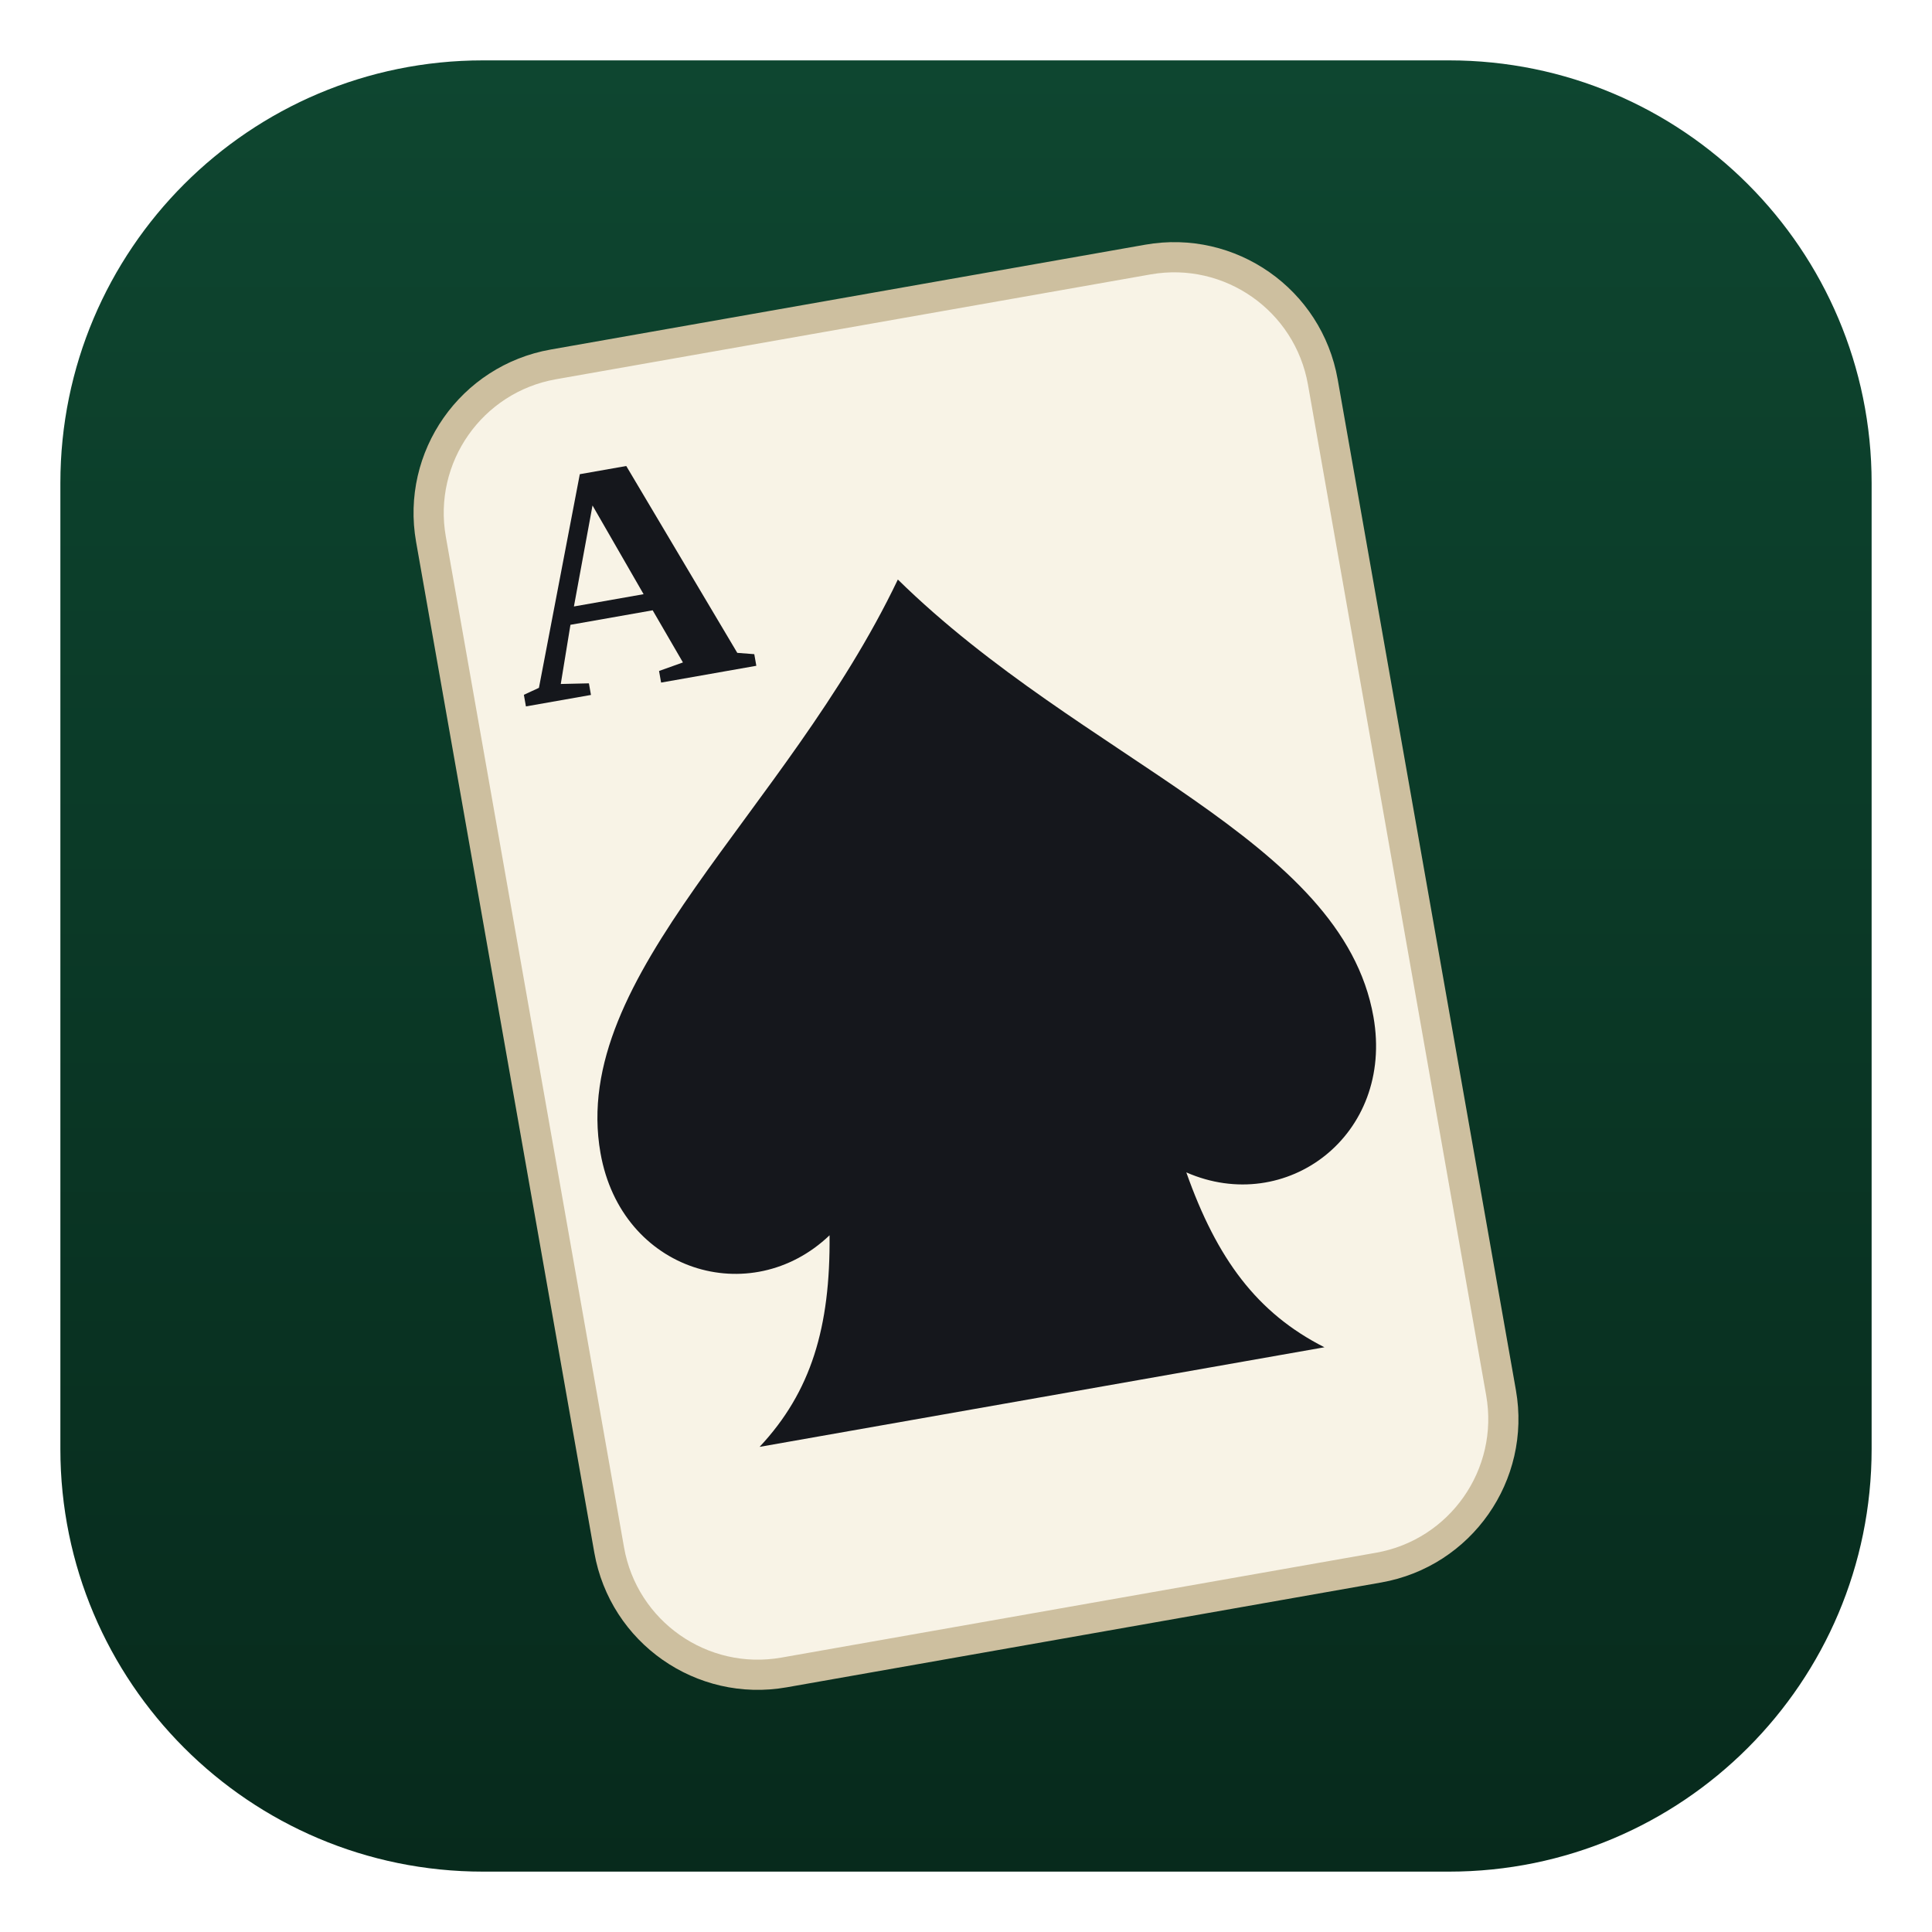
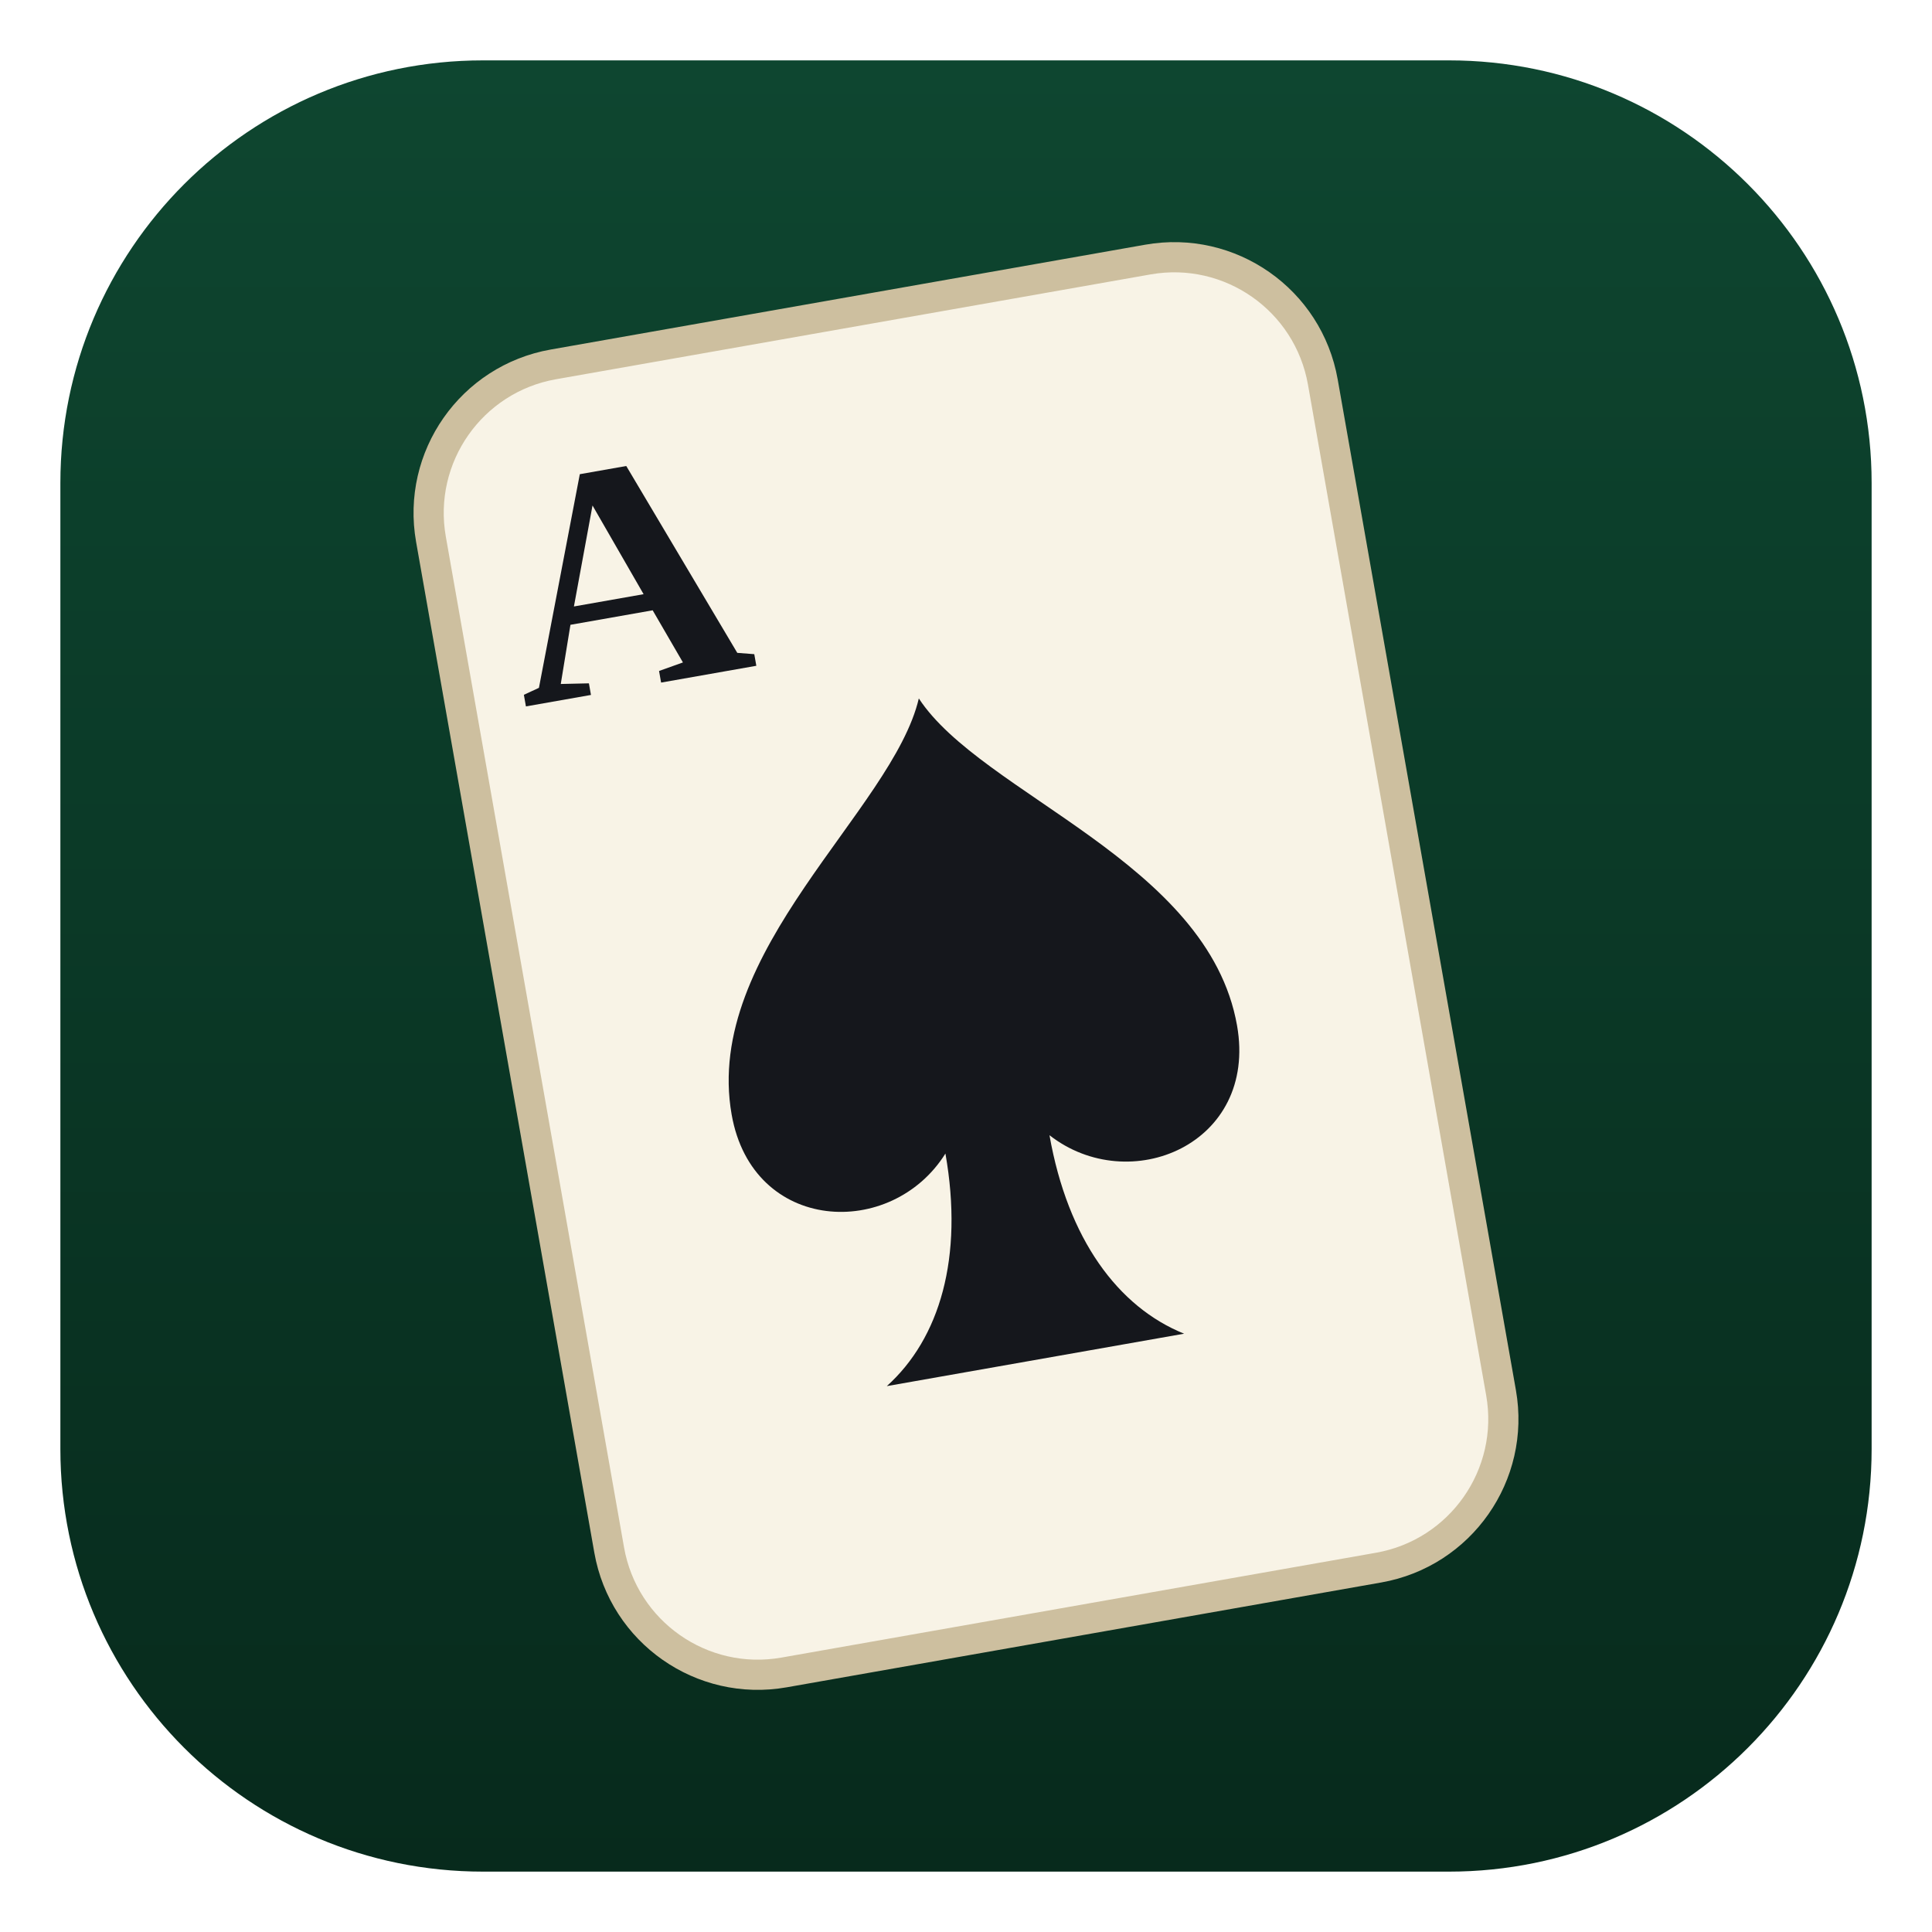
<svg xmlns="http://www.w3.org/2000/svg" viewBox="0 0 64 64" width="64" height="64">
  <defs>
    <linearGradient id="felt" x1="0" y1="0" x2="0" y2="1">
      <stop offset="0" stop-color="#0e4630" />
      <stop offset="1" stop-color="#072a1c" />
    </linearGradient>
  </defs>
  <rect x="2" y="2" width="60" height="60" rx="14" fill="url(#felt)" />
  <g transform="rotate(-10 32 32)">
    <rect x="17" y="10" width="30" height="44" rx="5" fill="#f8f3e6" stroke="#cdbf9f" stroke-width="1" />
-     <path d="M32 19 C 27 26 19 30 19 36 C 19 40 23 42 26 40 C 25.5 43 24.5 45 22.5 46.5 L 41.5 46.5 C 39.5 45 38.5 43 38 40 C 41 42 45 40 45 36 C 45 30 37 26 32 19 Z" fill="#15171c" />
+     <path d="M32 23 C 30.5 26.5 23.5 30 23.5 35.5 C 23.5 39.5 28 40.5 30.25 38 C 30.25 41.5 29 44 27 45.25 L 37 45.25 C 35 44 33.75 41.5 33.75 38 C 36 40.5 40.5 39.5 40.5 35.5 C 40.5 30 33.5 26.5 32 23 Z" fill="#15171c" />
    <text x="23" y="21" font-family="Georgia, 'Times New Roman', serif" font-size="11" font-weight="700" fill="#15171c" text-anchor="middle">A</text>
  </g>
</svg>
